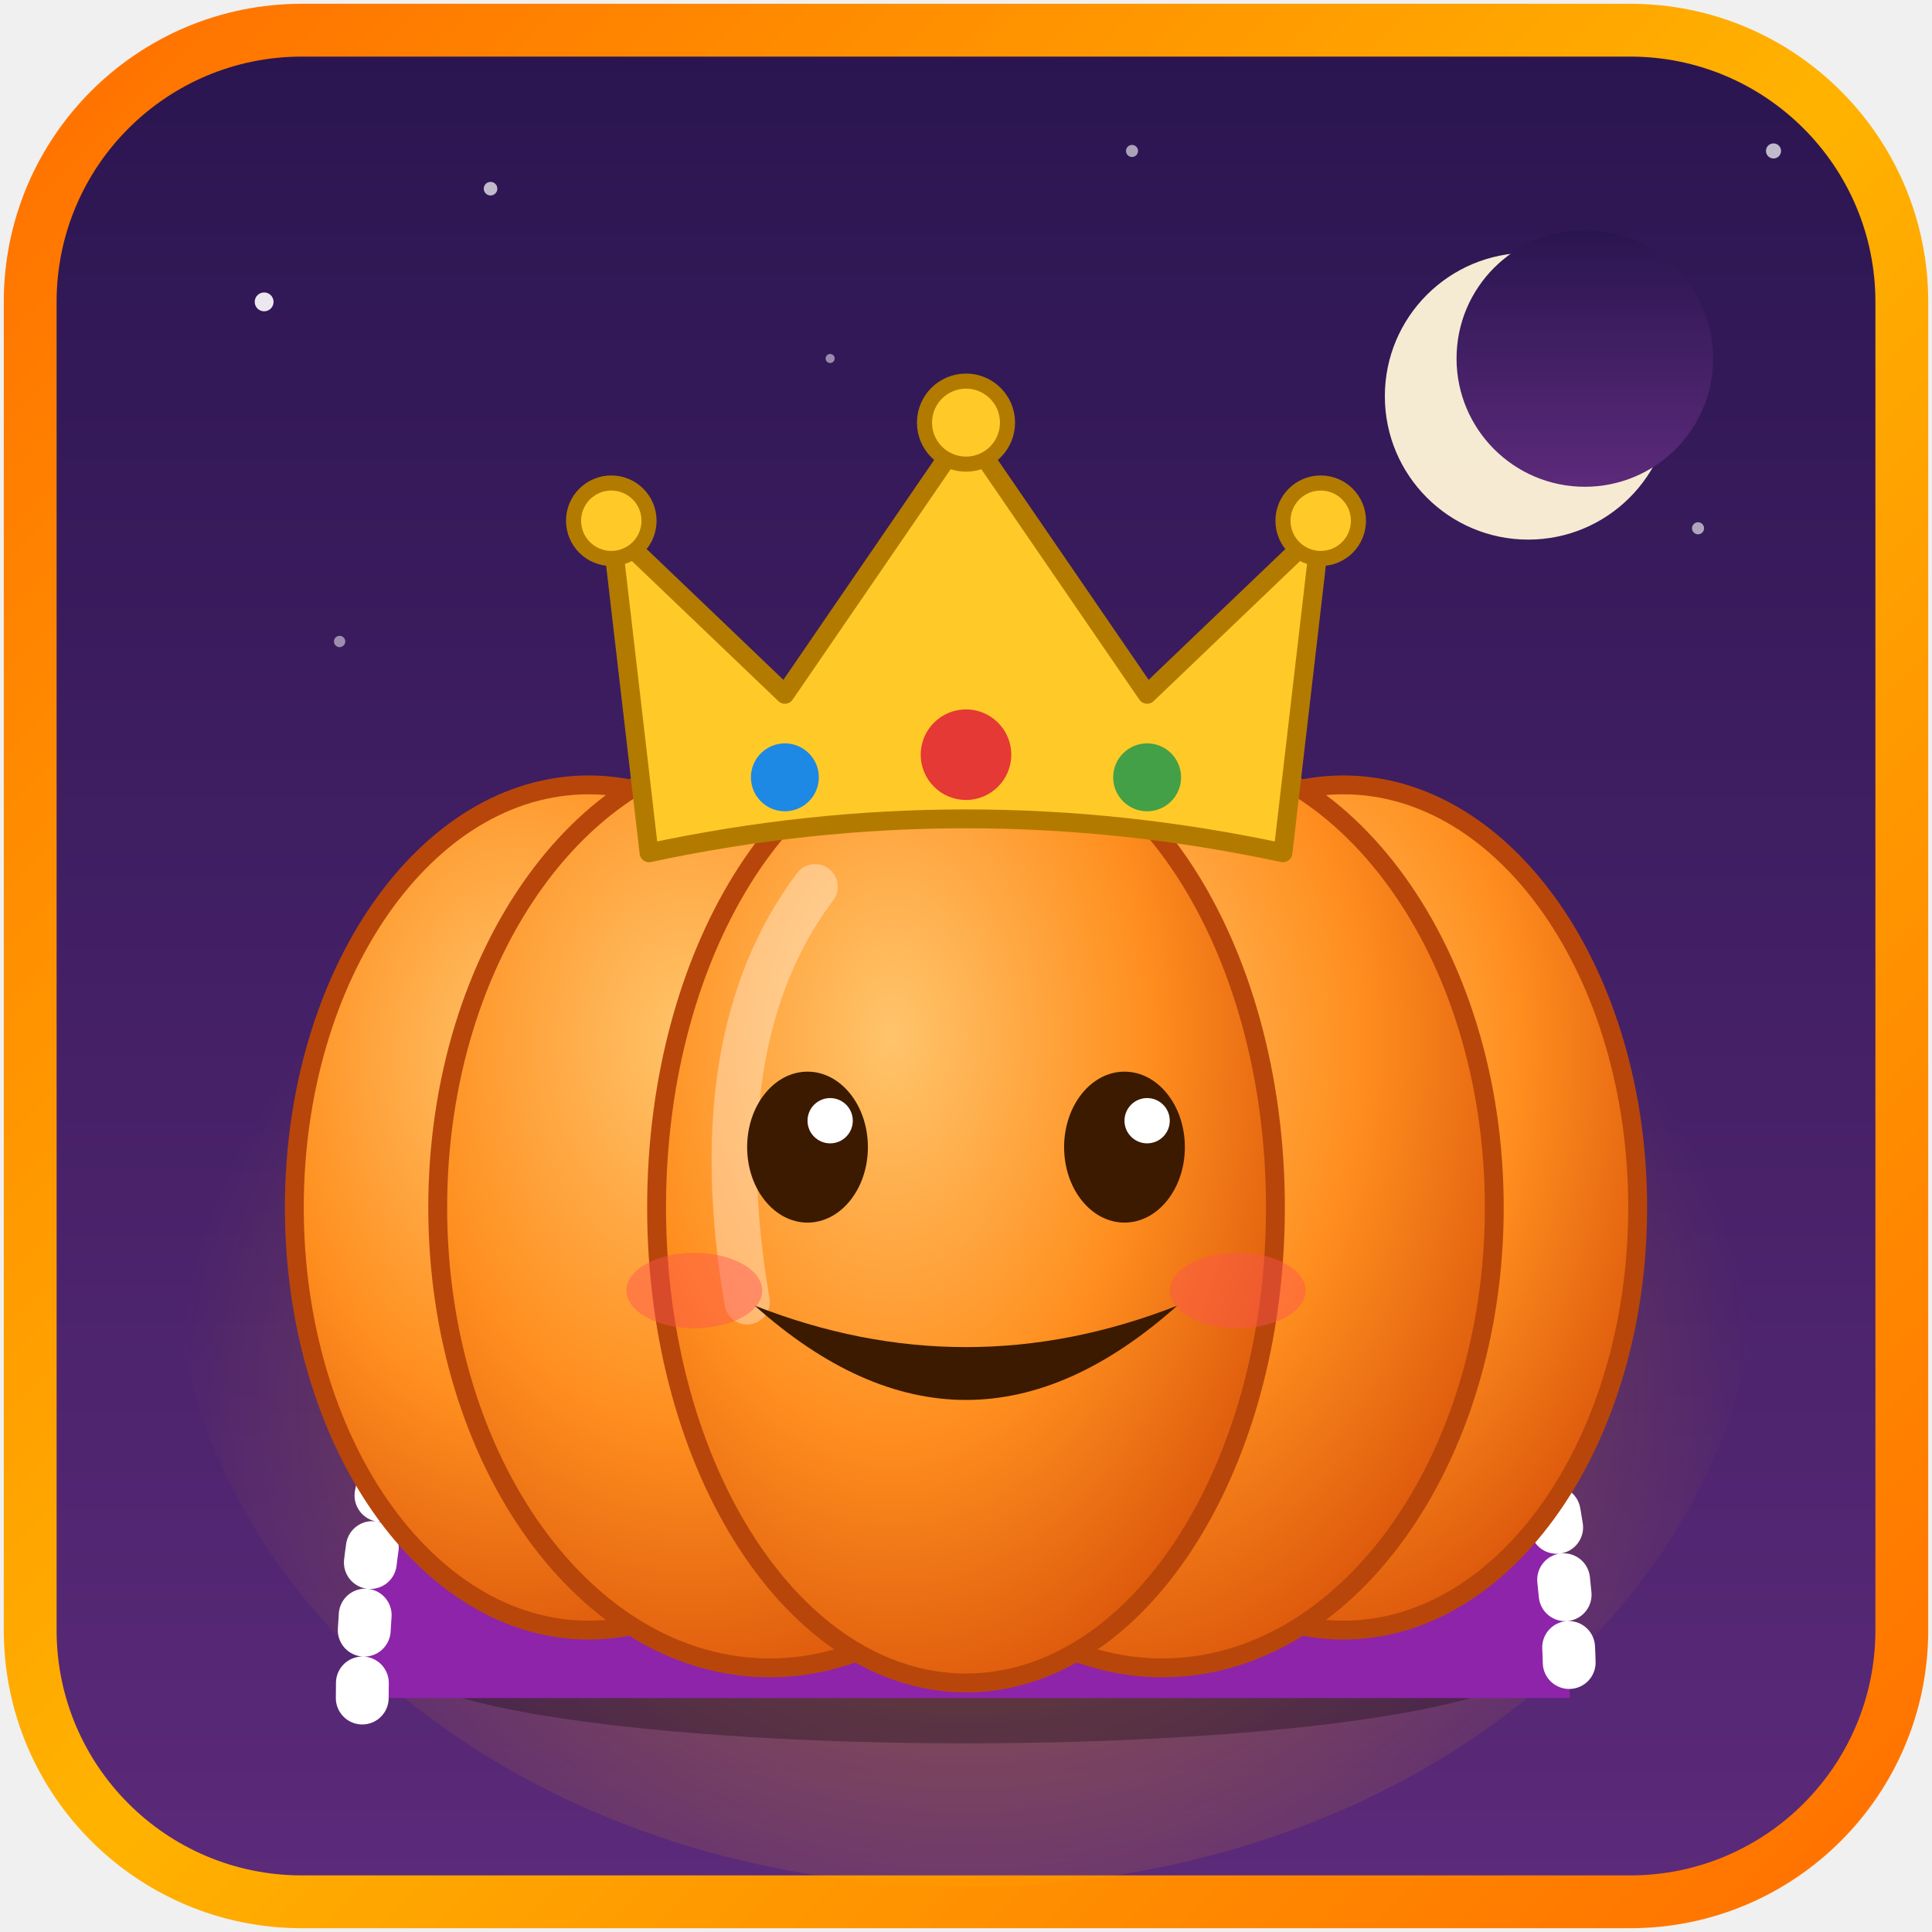
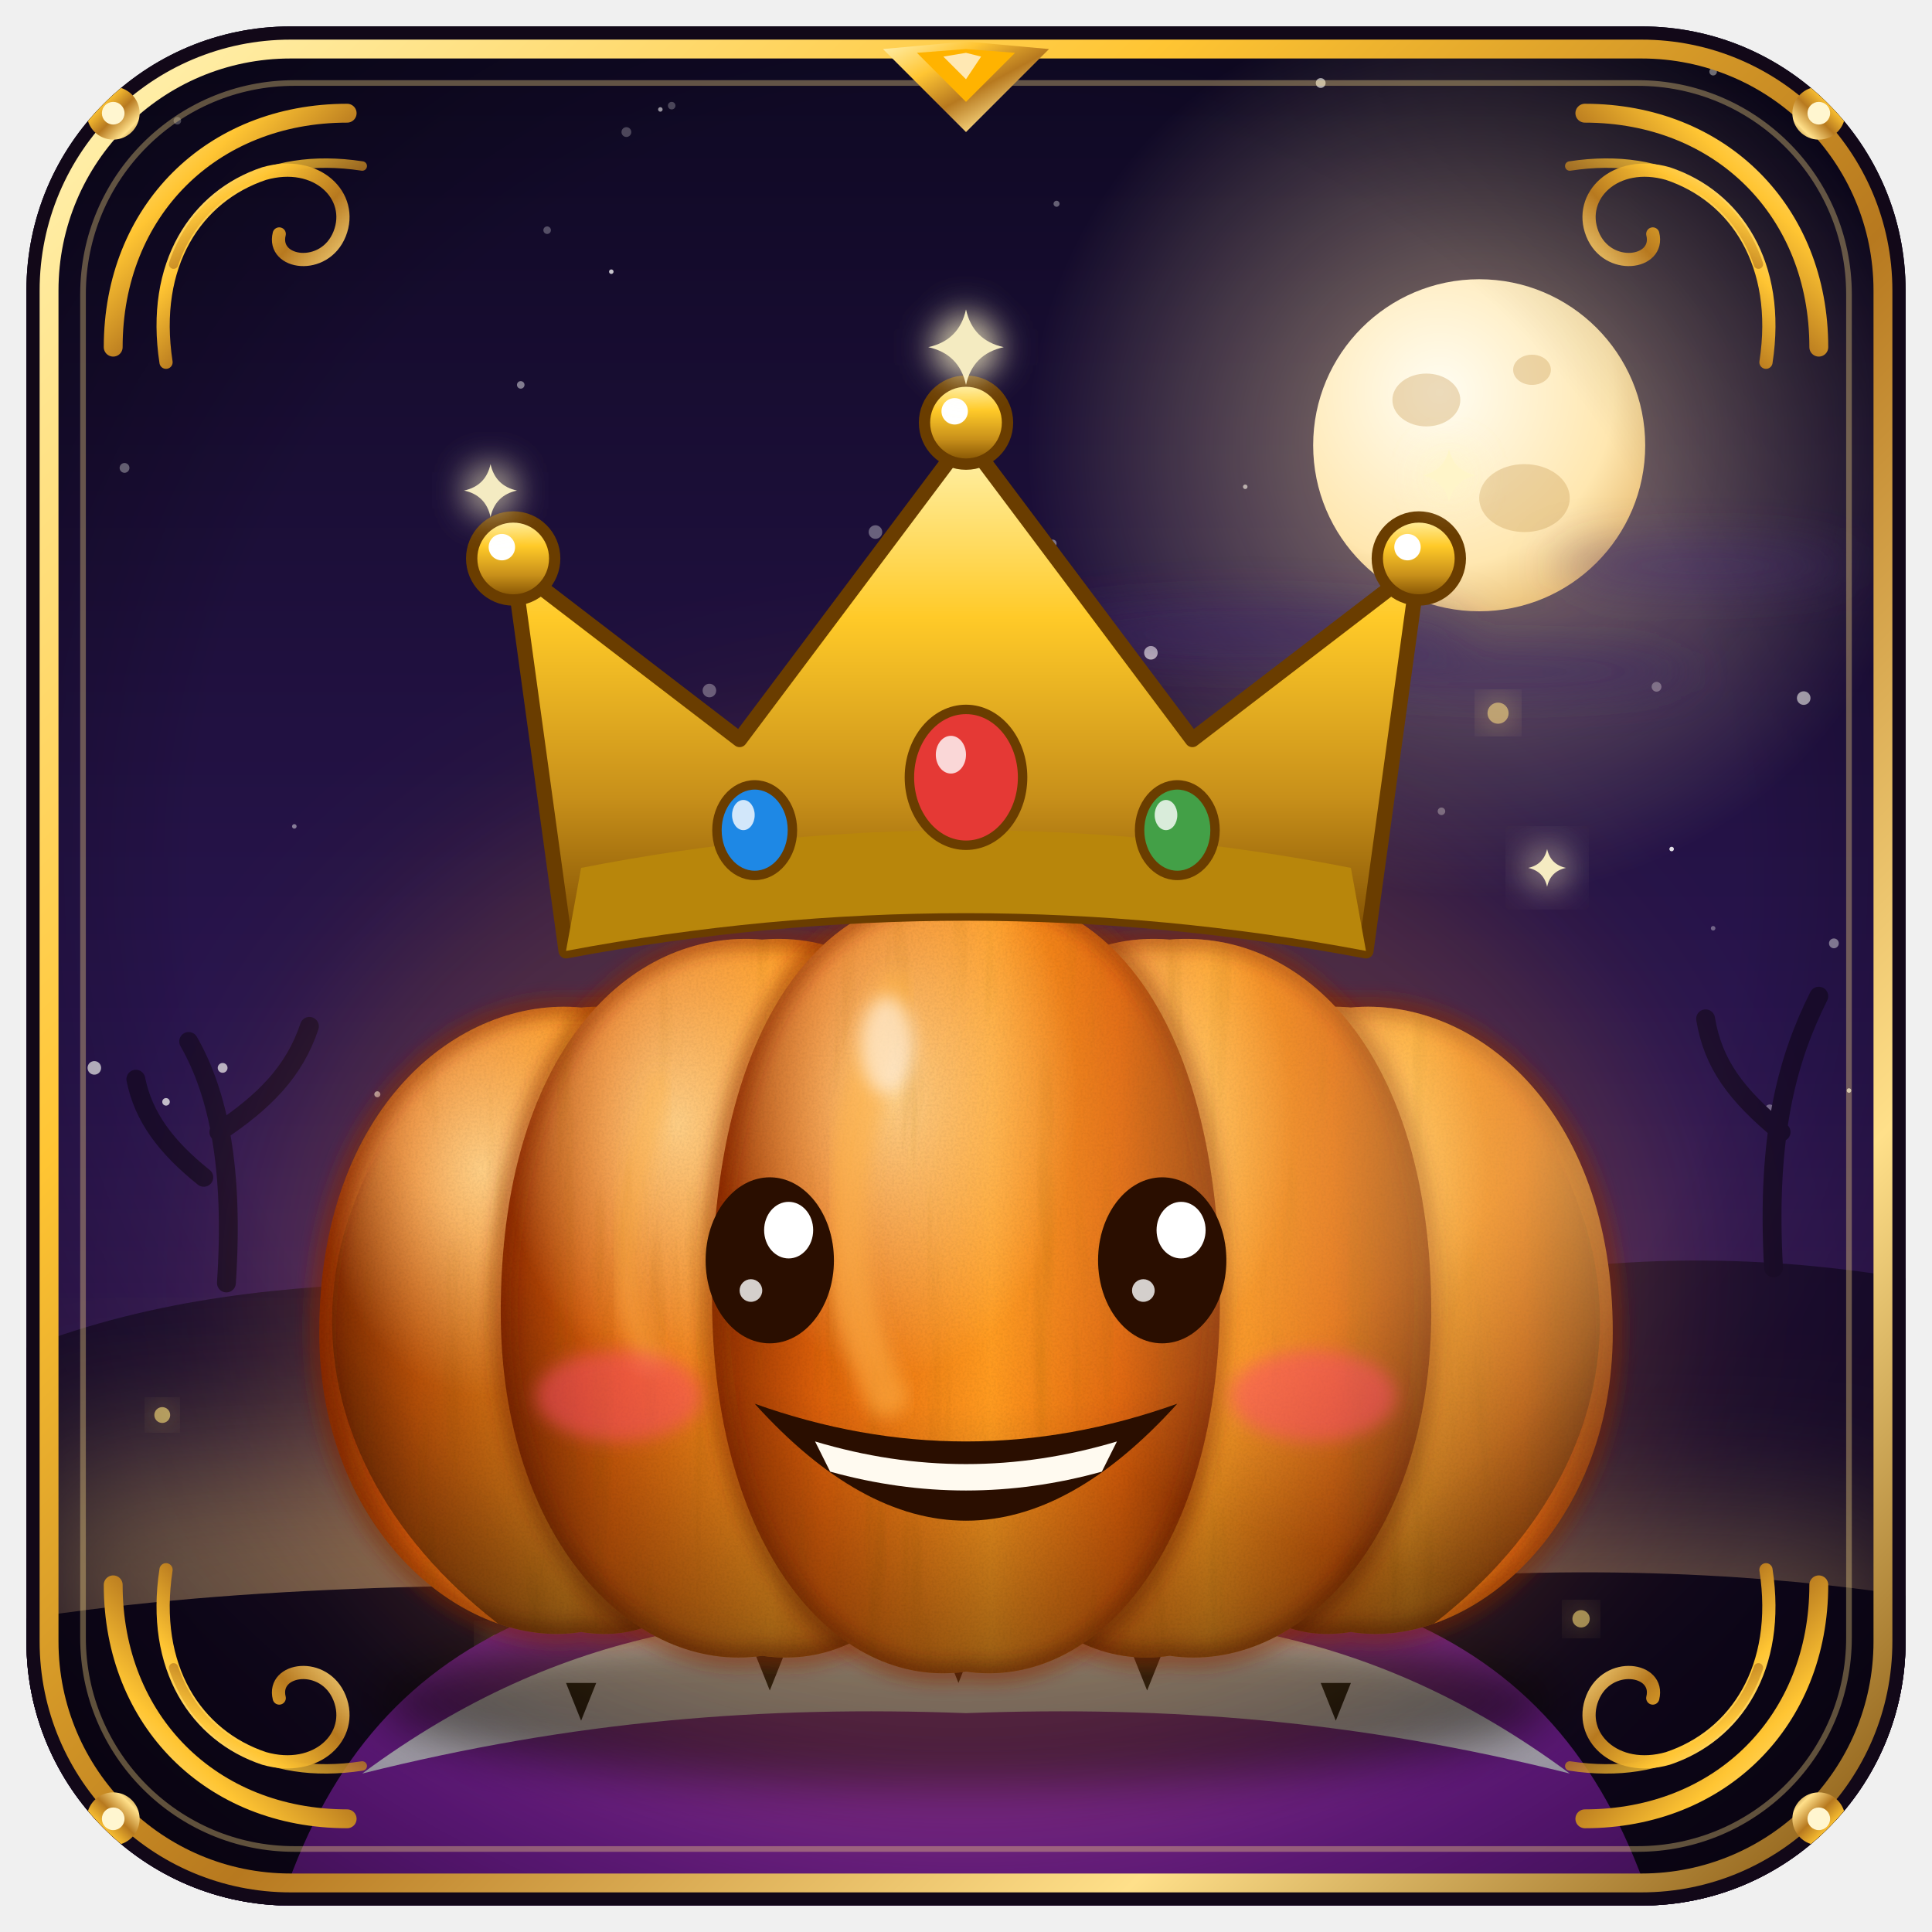
<svg xmlns="http://www.w3.org/2000/svg" viewBox="0 0 512 512" width="512" height="512">
  <defs>
-     <filter id="glow" x="-30%" y="-30%" width="160%" height="160%">
+     <filter id="soft" x="-30%" y="-30%" width="160%" height="160%">
+       <feGaussianBlur stdDeviation="6" />
+     </filter>
+     <filter id="soft2" x="-30%" y="-30%" width="160%" height="160%">
+       <feGaussianBlur stdDeviation="2.2" />
+     </filter>
+     <filter id="big" x="-50%" y="-50%" width="200%" height="200%">
+       <feGaussianBlur stdDeviation="22" />
+     </filter>
+     <filter id="glow" x="-60%" y="-60%" width="220%" height="220%">
      <feGaussianBlur stdDeviation="5" result="b" />
      <feMerge>
        <feMergeNode in="b" />
+         <feMergeNode in="b" />
        <feMergeNode in="SourceGraphic" />
      </feMerge>
    </filter>
-   </defs>
-   <defs>
-     <linearGradient id="ebg" x1="0" y1="0" x2="0" y2="1">
-       <stop offset="0" stop-color="#2a1550" />
-       <stop offset="1" stop-color="#5c2a7a" />
+     <filter id="grain" x="0" y="0" width="100%" height="100%">
+       <feTurbulence type="fractalNoise" baseFrequency="1.6" numOctaves="2" seed="4" result="n" />
+       <feColorMatrix in="n" values="0 0 0 0 0  0 0 0 0 0  0 0 0 0 0  0 0 0 .5 -.18" result="a" />
+       <feComposite in="a" in2="SourceGraphic" operator="in" />
+     </filter>
+     <filter id="pskin" x="0" y="0" width="100%" height="100%">
+       <feTurbulence type="turbulence" baseFrequency=".11 .010" numOctaves="3" seed="11" result="n" />
+       <feColorMatrix in="n" values="0 0 0 0 .35  0 0 0 0 .12  0 0 0 0 0  0 0 0 .9 -.35" result="a" />
+       <feComposite in="a" in2="SourceGraphic" operator="in" />
+     </filter>
+     <linearGradient id="gold" x1="0" y1="0" x2="1" y2="1">
+       <stop offset="0" stop-color="#fff2b3" />
+       <stop offset=".3" stop-color="#ffc533" />
+       <stop offset=".55" stop-color="#b7791f" />
+       <stop offset=".8" stop-color="#ffe08a" />
+       <stop offset="1" stop-color="#8a5a12" />
    </linearGradient>
-     <linearGradient id="efr" x1="0" y1="0" x2="1" y2="1">
-       <stop offset="0" stop-color="#ff6f00" />
-       <stop offset=".5" stop-color="#ffb300" />
-       <stop offset="1" stop-color="#ff6f00" />
-     </linearGradient>
-     <radialGradient id="egl" cx=".5" cy=".62" r=".5">
-       <stop offset="0" stop-color="#ffb300" stop-opacity=".45" />
-       <stop offset="1" stop-color="#ffb300" stop-opacity="0" />
+     <radialGradient id="vign" cx=".5" cy=".45" r=".75">
+       <stop offset=".55" stop-color="#000" stop-opacity="0" />
+       <stop offset="1" stop-color="#000" stop-opacity=".65" />
    </radialGradient>
  </defs>
-   <rect x="8" y="8" width="496" height="496" rx="72" fill="url(#ebg)" stroke="url(#efr)" stroke-width="14" />
-   <circle cx="70" cy="80" r="2.5" fill="#fff" opacity="0.9" />
-   <circle cx="130" cy="50" r="1.8" fill="#fff" opacity="0.7" />
-   <circle cx="400" cy="70" r="2.2" fill="#fff" opacity="0.8" />
-   <circle cx="450" cy="140" r="1.6" fill="#fff" opacity="0.6" />
-   <circle cx="90" cy="170" r="1.5" fill="#fff" opacity="0.5" />
-   <circle cx="300" cy="40" r="1.6" fill="#fff" opacity="0.6" />
-   <circle cx="220" cy="95" r="1.2" fill="#fff" opacity="0.5" />
-   <circle cx="470" cy="40" r="2" fill="#fff" opacity="0.7" />
-   <circle cx="405" cy="105" r="38" fill="#fff6d8" opacity=".95" />
-   <circle cx="420" cy="95" r="34" fill="url(#ebg)" />
-   <ellipse cx="256" cy="330" rx="210" ry="170" fill="url(#egl)" />
-   <ellipse cx="256" cy="440" rx="150" ry="22" fill="#000" opacity=".28" />
-   <path d="M96 450 q 0 -90 50 -150 q 110 60 220 0 q 50 60 50 150 z" fill="#8e24aa" />
-   <path d="M96 450 q 0 -90 50 -150 q 110 60 220 0 q 50 60 50 150" fill="none" stroke="#fff" stroke-width="14" stroke-dasharray="4 14" stroke-linecap="round" />
-   <defs>
-     <radialGradient id="ep" cx=".38" cy=".32" r=".75">
-       <stop offset="0" stop-color="#ffc46b" />
-       <stop offset=".55" stop-color="#ff8f1f" />
-       <stop offset="1" stop-color="#d9530a" />
-     </radialGradient>
-   </defs>
-   <ellipse cx="156.0" cy="320" rx="78.0" ry="112" fill="url(#ep)" stroke="#b8460a" stroke-width="5" />
-   <ellipse cx="356.0" cy="320" rx="78.0" ry="112" fill="url(#ep)" stroke="#b8460a" stroke-width="5" />
-   <ellipse cx="204.0" cy="320" rx="88.0" ry="122" fill="url(#ep)" stroke="#b8460a" stroke-width="5" />
-   <ellipse cx="308.0" cy="320" rx="88.0" ry="122" fill="url(#ep)" stroke="#b8460a" stroke-width="5" />
-   <ellipse cx="256.0" cy="320" rx="82.0" ry="126" fill="url(#ep)" stroke="#b8460a" stroke-width="5" />
-   <path d="M216 235 q -30 40 -18 110" stroke="#fff" stroke-opacity=".35" stroke-width="12" fill="none" stroke-linecap="round" />
-   <ellipse cx="214" cy="304" rx="16" ry="20" fill="#3b1a00" />
-   <ellipse cx="298" cy="304" rx="16" ry="20" fill="#3b1a00" />
-   <circle cx="220" cy="297" r="6" fill="#fff" />
-   <circle cx="304" cy="297" r="6" fill="#fff" />
-   <path d="M200 346 q 56 50 112 0 q -56 22 -112 0 z" fill="#3b1a00" />
-   <ellipse cx="184" cy="342" rx="18" ry="10" fill="#ff5252" opacity=".45" />
-   <ellipse cx="328" cy="342" rx="18" ry="10" fill="#ff5252" opacity=".45" />
-   <path d="M172 226 l -10 -86 l 46 44 l 48 -70 l 48 70 l 46 -44 l -10 86 q -84 -18 -168 0 z" fill="#ffca28" stroke="#b27b00" stroke-width="5" stroke-linejoin="round" />
-   <circle cx="162" cy="138" r="10" fill="#ffca28" stroke="#b27b00" stroke-width="4" />
-   <circle cx="256" cy="112" r="11" fill="#ffca28" stroke="#b27b00" stroke-width="4" />
-   <circle cx="350" cy="138" r="10" fill="#ffca28" stroke="#b27b00" stroke-width="4" />
-   <circle cx="256" cy="200" r="12" fill="#e53935" />
-   <circle cx="208" cy="206" r="9" fill="#1e88e5" />
-   <circle cx="304" cy="206" r="9" fill="#43a047" />
+   <clipPath id="tile">
+     <rect x="7" y="7" width="498" height="498" rx="70" />
+   </clipPath>
+   <g clip-path="url(#tile)">
+     <defs>
+       <linearGradient id="sky" x1="0" y1="0" x2="0" y2="1">
+         <stop offset="0" stop-color="#0d0820" />
+         <stop offset=".55" stop-color="#2a1550" />
+         <stop offset="1" stop-color="#5c2a7a" />
+       </linearGradient>
+       <radialGradient id="moonhalo" cx=".5" cy=".5" r=".5">
+         <stop offset="0" stop-color="#fff4d6" stop-opacity=".85" />
+         <stop offset=".35" stop-color="#ffe3a8" stop-opacity=".35" />
+         <stop offset="1" stop-color="#ffe3a8" stop-opacity="0" />
+       </radialGradient>
+       <radialGradient id="moonb" cx=".38" cy=".34" r=".75">
+         <stop offset="0" stop-color="#fffdf2" />
+         <stop offset=".7" stop-color="#ffe7b0" />
+         <stop offset="1" stop-color="#e6b96e" />
+       </radialGradient>
+     </defs>
+     <rect width="512" height="512" fill="url(#sky)" />
+     <circle cx="266" cy="245" r="1" fill="#fff" opacity="0.44" />
+     <circle cx="382" cy="215" r="1" fill="#fff" opacity="0.32" />
+     <circle cx="33" cy="124" r="1.3" fill="#fff" opacity="0.41" />
+     <circle cx="257" cy="105" r="1.3" fill="#fff" opacity="0.34" />
+     <circle cx="280" cy="54" r="0.8" fill="#fff" opacity="0.35" />
+     <circle cx="353" cy="174" r="0.8" fill="#fff" opacity="0.47" />
+     <circle cx="78" cy="219" r="0.6" fill="#fff" opacity="0.45" />
+     <circle cx="59" cy="283" r="1.3" fill="#fff" opacity="0.67" />
+     <circle cx="303" cy="209" r="1.3" fill="#fff" opacity="0.78" />
+     <circle cx="454" cy="19" r="1" fill="#fff" opacity="0.62" />
+     <circle cx="443" cy="225" r="0.6" fill="#fff" opacity="0.87" />
+     <circle cx="197" cy="235" r="1.3" fill="#fff" opacity="0.41" />
+     <circle cx="283" cy="288" r="1.8" fill="#fff" opacity="0.87" />
+     <circle cx="47" cy="32" r="1" fill="#fff" opacity="0.38" />
+     <circle cx="305" cy="173" r="1.8" fill="#fff" opacity="0.84" />
+     <circle cx="138" cy="102" r="1" fill="#fff" opacity="0.46" />
+     <circle cx="177" cy="274" r="1.8" fill="#fff" opacity="0.76" />
+     <circle cx="178" cy="28" r="1" fill="#fff" opacity="0.26" />
+     <circle cx="371" cy="150" r="0.6" fill="#fff" opacity="0.72" />
+     <circle cx="166" cy="35" r="1.3" fill="#fff" opacity="0.26" />
+     <circle cx="286" cy="210" r="1.3" fill="#fff" opacity="0.57" />
+     <circle cx="469" cy="294" r="1.3" fill="#fff" opacity="0.37" />
+     <circle cx="490" cy="289" r="0.6" fill="#fff" opacity="0.84" />
+     <circle cx="44" cy="292" r="1" fill="#fff" opacity="0.77" />
+     <circle cx="454" cy="246" r="0.6" fill="#fff" opacity="0.35" />
+     <circle cx="218" cy="212" r="1" fill="#fff" opacity="0.80" />
+     <circle cx="330" cy="129" r="0.6" fill="#fff" opacity="0.60" />
+     <circle cx="276" cy="294" r="0.8" fill="#fff" opacity="0.60" />
+     <circle cx="145" cy="61" r="1" fill="#fff" opacity="0.28" />
+     <circle cx="439" cy="182" r="1.3" fill="#fff" opacity="0.39" />
+     <circle cx="213" cy="193" r="0.6" fill="#fff" opacity="0.88" />
+     <circle cx="375" cy="80" r="1" fill="#fff" opacity="0.78" />
+     <circle cx="478" cy="185" r="1.8" fill="#fff" opacity="0.62" />
+     <circle cx="220" cy="270" r="1" fill="#fff" opacity="0.88" />
+     <circle cx="100" cy="290" r="0.8" fill="#fff" opacity="0.65" />
+     <circle cx="194" cy="299" r="0.8" fill="#fff" opacity="0.45" />
+     <circle cx="188" cy="183" r="1.8" fill="#fff" opacity="0.32" />
+     <circle cx="25" cy="283" r="1.8" fill="#fff" opacity="0.75" />
+     <circle cx="232" cy="141" r="1.8" fill="#fff" opacity="0.34" />
+     <circle cx="279" cy="144" r="1" fill="#fff" opacity="0.42" />
+     <circle cx="486" cy="250" r="1.3" fill="#fff" opacity="0.47" />
+     <circle cx="175" cy="29" r="0.6" fill="#fff" opacity="0.59" />
+     <circle cx="350" cy="22" r="1.3" fill="#fff" opacity="0.71" />
+     <circle cx="162" cy="72" r="0.6" fill="#fff" opacity="0.76" />
+     <circle cx="407" cy="296" r="1.3" fill="#fff" opacity="0.60" />
+     <circle cx="378" cy="78" r="0.6" fill="#fff" opacity="0.80" />
+     <circle cx="392" cy="118" r="120" fill="url(#moonhalo)" />
+     <circle cx="392" cy="118" r="44" fill="url(#moonb)" />
+     <g opacity=".35" fill="#c99a52">
+       <ellipse cx="378" cy="106" rx="9" ry="7" />
+       <ellipse cx="404" cy="132" rx="12" ry="9" />
+       <ellipse cx="406" cy="98" rx="5" ry="4" />
+     </g>
+     <g filter="url(#soft)" opacity=".5">
+       <ellipse cx="330" cy="168" rx="60" ry="8" fill="#3b2366" />
+       <ellipse cx="452" cy="150" rx="40" ry="6" fill="#4a2d73" />
+       <ellipse cx="400" cy="178" rx="50" ry="6" fill="#3b2366" />
+     </g>
+     <path d="M0 360 C 70 330 140 345 200 335 C 270 322 330 350 400 338 C 450 330 490 336 512 340 L 512 512 L 0 512 Z" fill="#1a0c2e" opacity=".85" />
+     <path d="M60 340 C 62 310 58 290 50 276 M58 300 C 70 292 78 284 82 272 M54 312 C 44 304 38 296 36 286" stroke="#1a0c2e" stroke-width="5" fill="none" stroke-linecap="round" />
+     <path d="M470 336 C 468 300 474 280 482 264 M472 300 C 460 290 454 282 452 270" stroke="#1a0c2e" stroke-width="5" fill="none" stroke-linecap="round" />
+     <g filter="url(#big)" opacity=".55">
+       <ellipse cx="120" cy="420" rx="200" ry="34" fill="#ffd180" />
+       <ellipse cx="420" cy="440" rx="200" ry="30" fill="#ffd180" />
+     </g>
+     <path d="M0 430 C 120 410 260 428 380 418 C 440 414 490 420 512 424 L 512 512 L 0 512 Z" fill="#120822" />
+     <circle cx="381" cy="291" r="1.7" fill="#ffe082" filter="url(#glow)" opacity="0.74" />
+     <circle cx="121" cy="320" r="2.0" fill="#ffe082" filter="url(#glow)" opacity="0.66" />
+     <circle cx="274" cy="393" r="3.2" fill="#ffe082" filter="url(#glow)" opacity="0.68" />
+     <circle cx="43" cy="375" r="2.1" fill="#ffe082" filter="url(#glow)" opacity="0.84" />
+     <circle cx="397" cy="189" r="2.8" fill="#ffe082" filter="url(#glow)" opacity="0.63" />
+     <circle cx="178" cy="267" r="2.5" fill="#ffe082" filter="url(#glow)" opacity="0.61" />
+     <circle cx="253" cy="254" r="1.8" fill="#ffe082" filter="url(#glow)" opacity="0.61" />
+     <circle cx="333" cy="261" r="1.9" fill="#ffe082" filter="url(#glow)" opacity="0.66" />
+     <circle cx="132" cy="436" r="2.9" fill="#ffe082" filter="url(#glow)" opacity="0.57" />
+     <circle cx="166" cy="293" r="2.4" fill="#ffe082" filter="url(#glow)" opacity="0.67" />
+     <circle cx="265" cy="378" r="1.8" fill="#ffe082" filter="url(#glow)" opacity="0.75" />
+     <circle cx="111" cy="319" r="2.1" fill="#ffe082" filter="url(#glow)" opacity="0.86" />
+     <circle cx="419" cy="429" r="2.3" fill="#ffe082" filter="url(#glow)" opacity="0.78" />
+     <circle cx="113" cy="365" r="2.8" fill="#ffe082" filter="url(#glow)" opacity="0.69" />
+     <path d="M70 520 C 90 440 140 410 256 414 C 372 410 422 440 442 520 Z" fill="#7b1fa2" />
+     <defs>
+       <linearGradient id="erm" x1="0" y1="0" x2="0" y2="1">
+         <stop offset="0" stop-color="#ffffff" />
+         <stop offset="1" stop-color="#d9d4e8" />
+       </linearGradient>
+     </defs>
+     <path d="M96 470 C 150 430 200 426 256 428 C 312 426 362 430 416 470 C 360 456 310 452 256 454 C 202 452 152 456 96 470 Z" fill="url(#erm)" />
+     <path d="M150 446 l 4 10 l 4 -10 z" fill="#111" />
+     <path d="M200 438 l 4 10 l 4 -10 z" fill="#111" />
+     <path d="M250 436 l 4 10 l 4 -10 z" fill="#111" />
+     <path d="M300 438 l 4 10 l 4 -10 z" fill="#111" />
+     <path d="M350 446 l 4 10 l 4 -10 z" fill="#111" />
+     <ellipse cx="256" cy="451" rx="156" ry="22" fill="#000" opacity=".55" filter="url(#soft)" />
+     <ellipse cx="256" cy="340" rx="186" ry="144" fill="#ff9a1f" opacity=".18" filter="url(#big)" />
+     <defs>
+       <linearGradient id="kL" x1="0" y1="0" x2="1" y2="0">
+         <stop offset="0" stop-color="#8a2c00" />
+         <stop offset=".22" stop-color="#e0620a" />
+         <stop offset=".55" stop-color="#ff9a1f" />
+         <stop offset=".8" stop-color="#e0620a" />
+         <stop offset="1" stop-color="#8a2c00" />
+       </linearGradient>
+       <radialGradient id="kH" cx=".36" cy=".26" r=".6">
+         <stop offset="0" stop-color="#ffd28a" stop-opacity=".95" />
+         <stop offset=".6" stop-color="#ffd28a" stop-opacity="0" />
+       </radialGradient>
+       <radialGradient id="kD" cx=".5" cy=".1" r=".9">
+         <stop offset=".55" stop-color="#000" stop-opacity="0" />
+         <stop offset="1" stop-color="#000" stop-opacity=".55" />
+       </radialGradient>
+       <radialGradient id="kR" cx="1" cy=".35" r=".55">
+         <stop offset="0" stop-color="#ffe082" stop-opacity=".5" />
+         <stop offset="1" stop-color="#ffe082" stop-opacity="0" />
+       </radialGradient>
+       <clipPath id="kC">
+         <path d="M154.0 267.0 C 186.4 264.0 203.4 293.5 203.4 353.1 C 203.4 406.0 184.6 437.5 154.0 432.5 C 123.4 437.5 84.6 406.0 84.6 353.1 C 84.6 293.5 121.6 264.0 154.0 267.0 Z" />
+         <path d="M358.0 267.0 C 390.4 264.0 427.4 293.5 427.4 353.1 C 427.4 406.0 388.6 437.5 358.0 432.5 C 327.4 437.5 308.6 406.0 308.6 353.1 C 308.6 293.5 325.6 264.0 358.0 267.0 Z" />
+         <path d="M202.0 249.0 C 237.6 246.0 263.3 279.4 263.3 347.7 C 263.3 408.4 235.7 443.8 202.0 438.8 C 168.3 443.8 132.7 408.4 132.7 347.7 C 132.7 279.4 166.4 246.0 202.0 249.0 Z" />
+         <path d="M310.0 249.0 C 345.6 246.0 379.3 279.4 379.3 347.7 C 379.3 408.4 343.7 443.8 310.0 438.8 C 276.3 443.8 248.7 408.4 248.7 347.7 C 248.7 279.4 274.4 246.0 310.0 249.0 Z" />
+         <path d="M256.0 237.0 C 292.7 234.0 323.3 270.0 323.3 344.1 C 323.3 410.0 290.7 448.0 256.0 443.0 C 221.3 448.0 188.7 410.0 188.7 344.1 C 188.7 270.0 219.3 234.0 256.0 237.0 Z" />
+       </clipPath>
+     </defs>
+     <path d="M154.0 267.0 C 186.4 264.0 203.4 293.5 203.4 353.1 C 203.4 406.0 184.6 437.5 154.0 432.5 C 123.4 437.5 84.6 406.0 84.6 353.1 C 84.6 293.5 121.6 264.0 154.0 267.0 Z" fill="url(#kL)" />
+     <path d="M154.0 267.0 C 186.4 264.0 203.4 293.5 203.4 353.1 C 203.4 406.0 184.6 437.5 154.0 432.5 C 123.4 437.5 84.6 406.0 84.6 353.1 C 84.6 293.5 121.6 264.0 154.0 267.0 Z" fill="url(#kH)" />
+     <path d="M154.0 267.0 C 186.4 264.0 203.4 293.5 203.4 353.1 C 203.4 406.0 184.6 437.5 154.0 432.5 C 123.4 437.5 84.6 406.0 84.6 353.1 C 84.6 293.5 121.6 264.0 154.0 267.0 Z" fill="none" stroke="#8a2c00" stroke-width="5" stroke-opacity=".55" filter="url(#soft2)" />
+     <path d="M358.0 267.0 C 390.4 264.0 427.4 293.5 427.4 353.1 C 427.4 406.0 388.6 437.5 358.0 432.5 C 327.4 437.5 308.6 406.0 308.6 353.1 C 308.6 293.5 325.6 264.0 358.0 267.0 Z" fill="url(#kL)" />
+     <path d="M358.0 267.0 C 390.4 264.0 427.4 293.5 427.4 353.1 C 427.4 406.0 388.6 437.5 358.0 432.5 C 327.4 437.5 308.6 406.0 308.6 353.1 C 308.6 293.5 325.6 264.0 358.0 267.0 Z" fill="url(#kH)" />
+     <path d="M358.0 267.0 C 390.4 264.0 427.4 293.5 427.4 353.1 C 427.4 406.0 388.6 437.5 358.0 432.5 C 327.4 437.5 308.6 406.0 308.6 353.1 C 308.6 293.5 325.6 264.0 358.0 267.0 Z" fill="none" stroke="#8a2c00" stroke-width="5" stroke-opacity=".55" filter="url(#soft2)" />
+     <path d="M202.0 249.0 C 237.6 246.0 263.3 279.4 263.3 347.7 C 263.3 408.4 235.7 443.8 202.0 438.8 C 168.3 443.8 132.7 408.4 132.7 347.7 C 132.7 279.4 166.4 246.0 202.0 249.0 Z" fill="url(#kL)" />
+     <path d="M202.0 249.0 C 237.6 246.0 263.3 279.4 263.3 347.7 C 263.3 408.4 235.7 443.8 202.0 438.8 C 168.3 443.8 132.7 408.4 132.7 347.7 C 132.7 279.4 166.4 246.0 202.0 249.0 Z" fill="url(#kH)" />
+     <path d="M202.0 249.0 C 237.6 246.0 263.3 279.4 263.3 347.7 C 263.3 408.4 235.7 443.8 202.0 438.8 C 168.3 443.8 132.7 408.4 132.7 347.7 C 132.7 279.4 166.4 246.0 202.0 249.0 Z" fill="none" stroke="#8a2c00" stroke-width="5" stroke-opacity=".55" filter="url(#soft2)" />
+     <path d="M310.0 249.0 C 345.6 246.0 379.3 279.4 379.3 347.7 C 379.3 408.4 343.7 443.8 310.0 438.8 C 276.3 443.8 248.7 408.4 248.7 347.7 C 248.7 279.4 274.4 246.0 310.0 249.0 Z" fill="url(#kL)" />
+     <path d="M310.0 249.0 C 345.6 246.0 379.3 279.4 379.3 347.7 C 379.3 408.4 343.7 443.8 310.0 438.8 C 276.3 443.8 248.7 408.4 248.7 347.7 C 248.7 279.4 274.4 246.0 310.0 249.0 Z" fill="url(#kH)" />
+     <path d="M310.0 249.0 C 345.6 246.0 379.3 279.4 379.3 347.7 C 379.3 408.4 343.7 443.8 310.0 438.8 C 276.3 443.8 248.7 408.4 248.7 347.7 C 248.7 279.4 274.4 246.0 310.0 249.0 Z" fill="none" stroke="#8a2c00" stroke-width="5" stroke-opacity=".55" filter="url(#soft2)" />
+     <path d="M256.0 237.0 C 292.7 234.0 323.3 270.0 323.3 344.1 C 323.3 410.0 290.7 448.0 256.0 443.0 C 221.3 448.0 188.7 410.0 188.7 344.1 C 188.7 270.0 219.3 234.0 256.0 237.0 Z" fill="url(#kL)" />
+     <path d="M256.0 237.0 C 292.7 234.0 323.3 270.0 323.3 344.1 C 323.3 410.0 290.7 448.0 256.0 443.0 C 221.3 448.0 188.7 410.0 188.7 344.1 C 188.7 270.0 219.3 234.0 256.0 237.0 Z" fill="url(#kH)" />
+     <path d="M256.0 237.0 C 292.7 234.0 323.3 270.0 323.3 344.1 C 323.3 410.0 290.7 448.0 256.0 443.0 C 221.3 448.0 188.7 410.0 188.7 344.1 C 188.7 270.0 219.3 234.0 256.0 237.0 Z" fill="none" stroke="#8a2c00" stroke-width="5" stroke-opacity=".55" filter="url(#soft2)" />
+     <g clip-path="url(#kC)">
+       <rect x="-44" y="217" width="600" height="246" fill="#000" filter="url(#pskin)" opacity=".45" />
+       <rect x="-44" y="217" width="600" height="246" fill="#000" filter="url(#grain)" opacity=".22" />
+       <ellipse cx="256" cy="350" rx="168" ry="119" fill="url(#kD)" />
+       <rect x="76" y="237" width="360" height="206" fill="url(#kR)" />
+     </g>
+     <path d="M238.0 263.0 C 220.0 307.0 220.0 340.0 235.0 370.0" stroke="#ffb347" stroke-width="11" stroke-opacity=".55" fill="none" stroke-linecap="round" filter="url(#soft2)" />
+     <path d="M175.0 287.0 C 163.0 327.0 163.0 340.0 172.0 360.0" stroke="#ffb347" stroke-width="7" stroke-opacity=".35" fill="none" stroke-linecap="round" filter="url(#soft2)" />
+     <ellipse cx="235.0" cy="277.0" rx="7" ry="13" fill="#fff" opacity=".55" filter="url(#soft2)" />
+     <ellipse cx="204.0" cy="334.0" rx="17.0" ry="22.0" fill="#2a0e00" />
+     <ellipse cx="209.0" cy="326.0" rx="6.5" ry="7.5" fill="#fff" />
+     <circle cx="199.0" cy="342.0" r="3.0" fill="#fff" opacity=".8" />
+     <ellipse cx="308.0" cy="334.0" rx="17.0" ry="22.0" fill="#2a0e00" />
+     <ellipse cx="313.0" cy="326.0" rx="6.5" ry="7.5" fill="#fff" />
+     <circle cx="303.0" cy="342.0" r="3.0" fill="#fff" opacity=".8" />
+     <ellipse cx="164.0" cy="370.0" rx="22.0" ry="12.0" fill="#ff4d6d" opacity=".5" filter="url(#soft2)" />
+     <ellipse cx="348.0" cy="370.0" rx="22.0" ry="12.0" fill="#ff4d6d" opacity=".5" filter="url(#soft2)" />
+     <path d="M200.0 372.0 Q 256 434.0 312.0 372.0 Q 256 392.0 200.0 372.0 Z" fill="#2a0e00" />
+     <path d="M216.0 382.0 Q 256 394.0 296.0 382.0 L 292.0 390.0 Q 256 400.0 220.0 390.0 Z" fill="#fffaf0" />
+     <defs>
+       <linearGradient id="cr" x1="0" y1="0" x2="0" y2="1">
+         <stop offset="0" stop-color="#fff3b0" />
+         <stop offset="0.35" stop-color="#ffca28" />
+         <stop offset="0.7" stop-color="#c8901a" />
+         <stop offset="1" stop-color="#7a4a00" />
+       </linearGradient>
+     </defs>
+     <path d="M150 252 L 136 150 L 196 196 L 256 116 L 316 196 L 376 150 L 362 252 Q 256 232 150 252 Z" fill="url(#cr)" stroke="#6a3d00" stroke-width="4" stroke-linejoin="round" />
+     <path d="M150 252 Q 256 232 362 252 L 358 230 Q 256 210 154 230 Z" fill="#b8860b" />
+     <circle cx="136" cy="148" r="11" fill="url(#cr)" stroke="#6a3d00" stroke-width="3" />
+     <circle cx="133" cy="145" r="3.5" fill="#fff" />
+     <circle cx="256" cy="112" r="11" fill="url(#cr)" stroke="#6a3d00" stroke-width="3" />
+     <circle cx="253" cy="109" r="3.5" fill="#fff" />
+     <circle cx="376" cy="148" r="11" fill="url(#cr)" stroke="#6a3d00" stroke-width="3" />
+     <circle cx="373" cy="145" r="3.5" fill="#fff" />
+     <ellipse cx="256" cy="206" rx="15" ry="18" fill="#e53935" stroke="#6a3d00" stroke-width="2.5" />
+     <ellipse cx="252" cy="200" rx="4" ry="5" fill="#fff" opacity=".8" />
+     <ellipse cx="200" cy="220" rx="10" ry="12" fill="#1e88e5" stroke="#6a3d00" stroke-width="2.5" />
+     <ellipse cx="197" cy="216" rx="3" ry="4" fill="#fff" opacity=".8" />
+     <ellipse cx="312" cy="220" rx="10" ry="12" fill="#43a047" stroke="#6a3d00" stroke-width="2.5" />
+     <ellipse cx="309" cy="216" rx="3" ry="4" fill="#fff" opacity=".8" />
+     <path d="M256 82 Q 257.8 90.2 266 92 Q 257.8 93.8 256 102 Q 254.2 93.8 246 92 Q 254.2 90.2 256 82 Z" fill="#fff6c8" opacity="0.95" filter="url(#glow)" />
+     <path d="M130 123 Q 131.26 128.74 137 130 Q 131.26 131.26 130 137 Q 128.74 131.26 123 130 Q 128.74 128.74 130 123 Z" fill="#fff6c8" opacity="0.95" filter="url(#glow)" />
+     <path d="M384 119 Q 385.26 124.74 391 126 Q 385.26 127.26 384 133 Q 382.74 127.26 377 126 Q 382.74 124.74 384 119 Z" fill="#fff6c8" opacity="0.95" filter="url(#glow)" />
+     <path d="M410 225 Q 410.9 229.1 415 230 Q 410.9 230.9 410 235 Q 409.1 230.9 405 230 Q 409.1 229.1 410 225 Z" fill="#fff6c8" opacity="0.95" filter="url(#glow)" />
+     <rect x="7" y="7" width="498" height="498" rx="70" fill="url(#vign)" />
+     <rect x="7" y="7" width="498" height="498" rx="70" fill="none" stroke="#120818" stroke-width="12" />
+     <rect x="13" y="13" width="486" height="486" rx="64" fill="none" stroke="url(#gold)" stroke-width="5" />
+     <rect x="22" y="22" width="468" height="468" rx="56" fill="none" stroke="#ffe08a" stroke-opacity=".35" stroke-width="1.5" />
+     <g transform="">
+       <path d="M30 92 C 30 56 56 30 92 30" stroke="url(#gold)" stroke-width="5" fill="none" stroke-linecap="round" />
+       <path d="M44 96 C 40 70 52 52 70 46 C 84 42 94 52 90 62 C 86 72 72 70 74 62" stroke="url(#gold)" stroke-width="3.5" fill="none" stroke-linecap="round" />
+       <path d="M96 44 C 70 40 52 52 46 70" stroke="url(#gold)" stroke-width="2.5" fill="none" stroke-linecap="round" opacity=".8" />
+       <circle cx="30" cy="30" r="7" fill="url(#gold)" />
+       <circle cx="30" cy="30" r="3" fill="#fff6d0" />
+     </g>
+     <g transform="translate(512 0) scale(-1 1)">
+       <path d="M30 92 C 30 56 56 30 92 30" stroke="url(#gold)" stroke-width="5" fill="none" stroke-linecap="round" />
+       <path d="M44 96 C 40 70 52 52 70 46 C 84 42 94 52 90 62 C 86 72 72 70 74 62" stroke="url(#gold)" stroke-width="3.5" fill="none" stroke-linecap="round" />
+       <path d="M96 44 C 70 40 52 52 46 70" stroke="url(#gold)" stroke-width="2.5" fill="none" stroke-linecap="round" opacity=".8" />
+       <circle cx="30" cy="30" r="7" fill="url(#gold)" />
+       <circle cx="30" cy="30" r="3" fill="#fff6d0" />
+     </g>
+     <g transform="translate(0 512) scale(1 -1)">
+       <path d="M30 92 C 30 56 56 30 92 30" stroke="url(#gold)" stroke-width="5" fill="none" stroke-linecap="round" />
+       <path d="M44 96 C 40 70 52 52 70 46 C 84 42 94 52 90 62 C 86 72 72 70 74 62" stroke="url(#gold)" stroke-width="3.5" fill="none" stroke-linecap="round" />
+       <path d="M96 44 C 70 40 52 52 46 70" stroke="url(#gold)" stroke-width="2.5" fill="none" stroke-linecap="round" opacity=".8" />
+       <circle cx="30" cy="30" r="7" fill="url(#gold)" />
+       <circle cx="30" cy="30" r="3" fill="#fff6d0" />
+     </g>
+     <g transform="translate(512 512) scale(-1 -1)">
+       <path d="M30 92 C 30 56 56 30 92 30" stroke="url(#gold)" stroke-width="5" fill="none" stroke-linecap="round" />
+       <path d="M44 96 C 40 70 52 52 70 46 C 84 42 94 52 90 62 C 86 72 72 70 74 62" stroke="url(#gold)" stroke-width="3.5" fill="none" stroke-linecap="round" />
+       <path d="M96 44 C 70 40 52 52 46 70" stroke="url(#gold)" stroke-width="2.5" fill="none" stroke-linecap="round" opacity=".8" />
+       <circle cx="30" cy="30" r="7" fill="url(#gold)" />
+       <circle cx="30" cy="30" r="3" fill="#fff6d0" />
+     </g>
+     <g transform="translate(256 13)">
+       <path d="M-22 0 L 0 -2 L 22 0 L 0 22 Z" fill="url(#gold)" />
+       <path d="M-13 1 L 0 0 L 13 1 L 0 14 Z" fill="#ffb300" />
+       <path d="M-6 2 L 0 1 L 4 2 L 0 8 Z" fill="#fff" opacity=".7" />
+     </g>
+   </g>
</svg>
